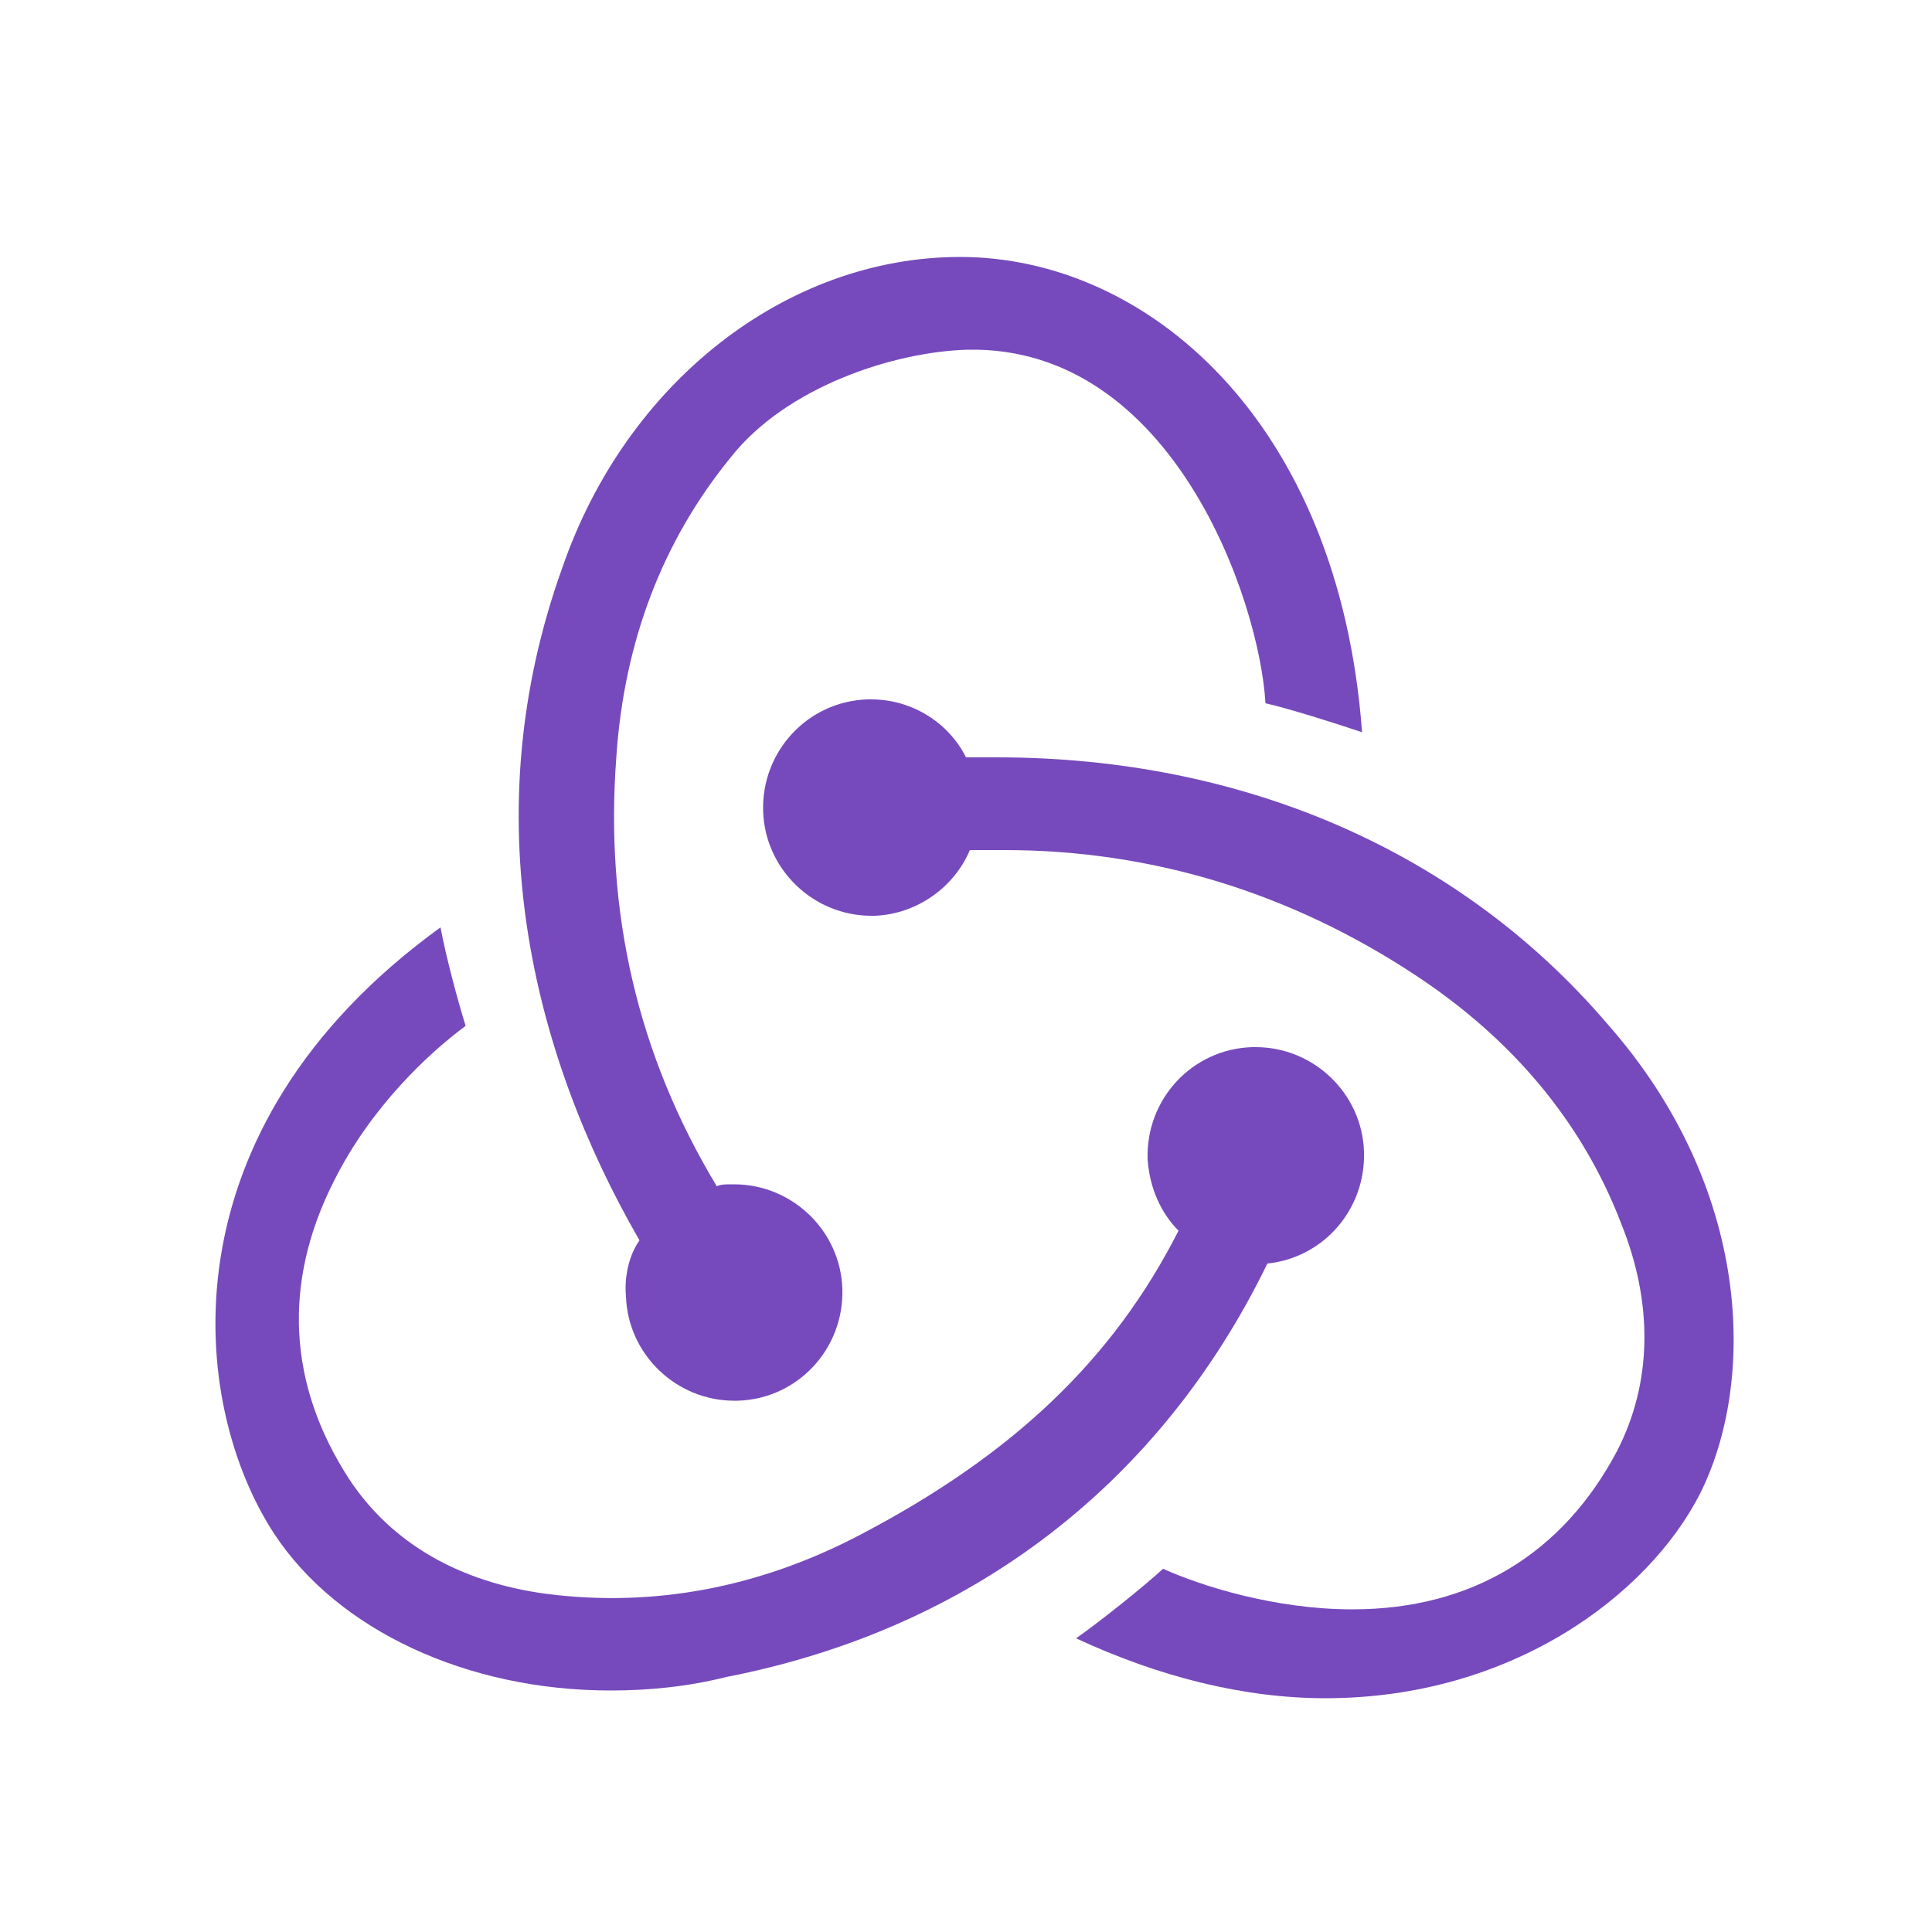
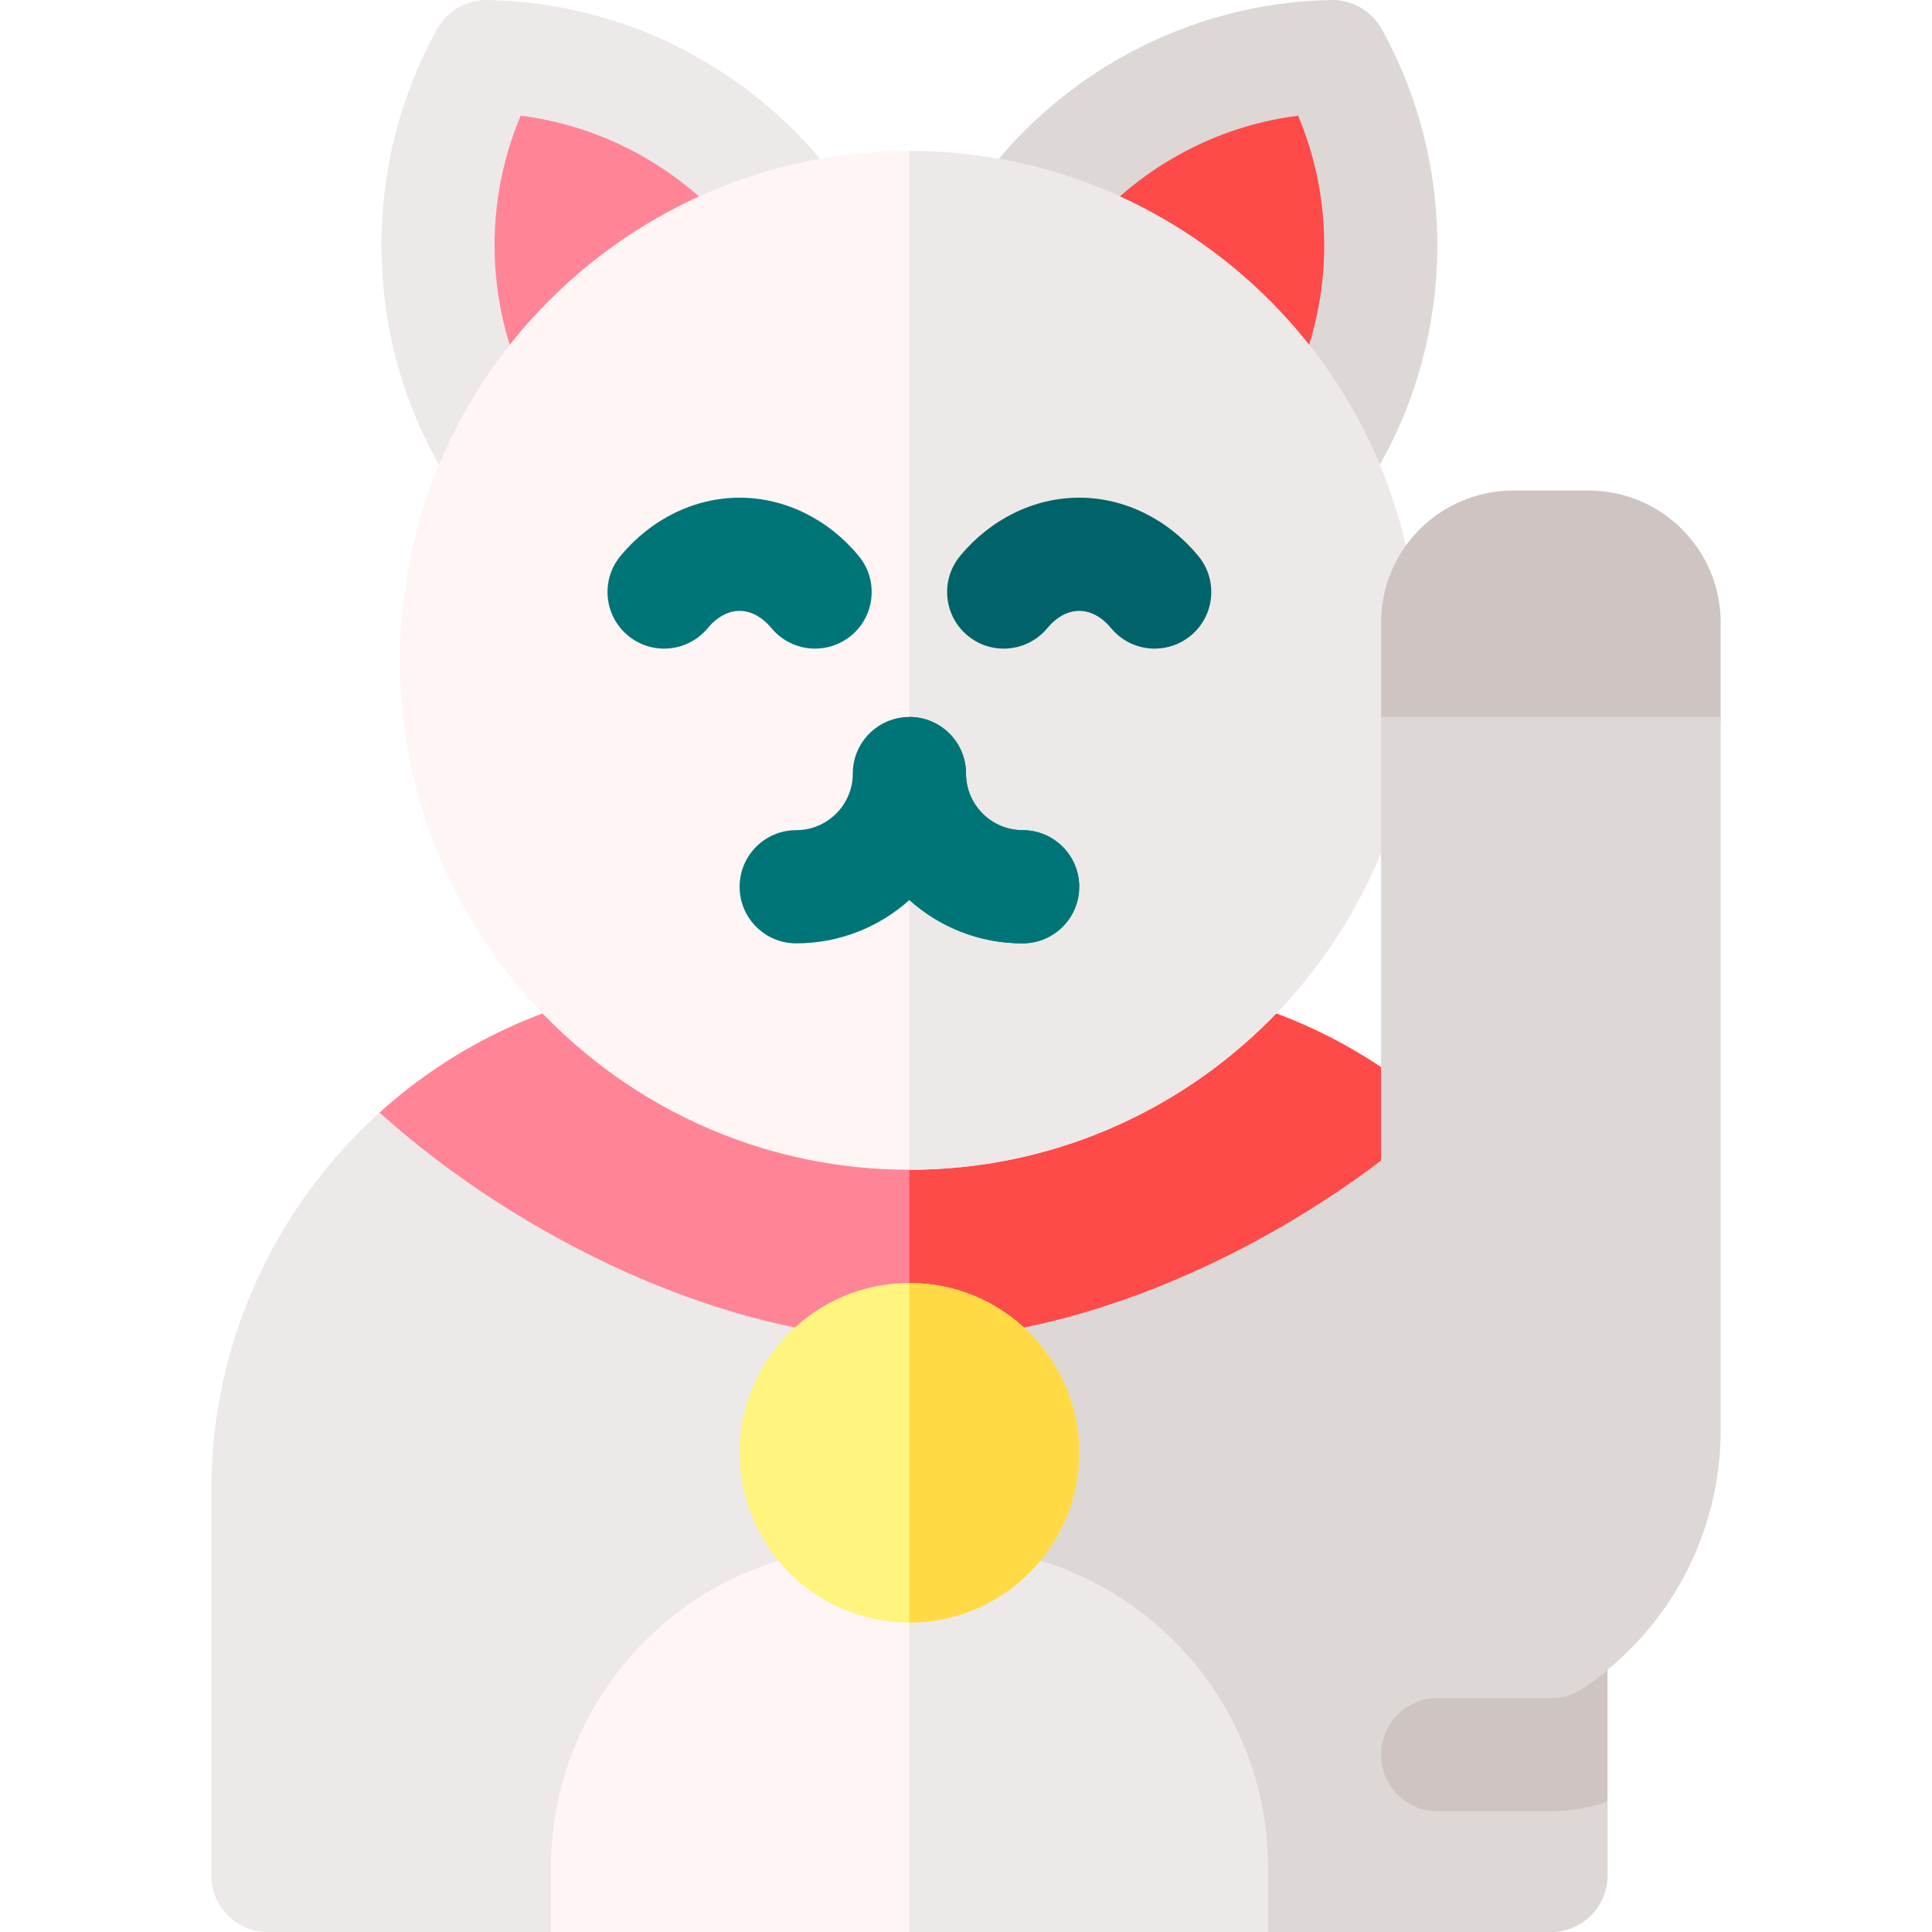
- <svg xmlns="http://www.w3.org/2000/svg" viewBox="0 0 100 100">
-   <g fill="#764ABC">
-     <path d="M65.6 65.4c2.9-.3 5.1-2.8 5-5.8-.1-3-2.6-5.4-5.6-5.4h-.2c-3.1.1-5.5 2.7-5.4 5.8.1 1.5.7 2.8 1.6 3.7-3.4 6.7-8.6 11.6-16.4 15.7-5.3 2.8-10.8 3.8-16.3 3.1-4.5-.6-8-2.6-10.2-5.9-3.2-4.9-3.5-10.2-.8-15.5 1.9-3.8 4.9-6.6 6.8-8-.4-1.3-1-3.5-1.3-5.1-14.5 10.5-13 24.7-8.6 31.4 3.3 5 10 8.1 17.4 8.1 2 0 4-.2 6-.7 12.8-2.5 22.5-10.1 28-21.4z" />
-     <path d="M83.2 53c-7.6-8.9-18.8-13.8-31.6-13.8H50c-.9-1.8-2.8-3-4.9-3h-.2c-3.1.1-5.5 2.7-5.4 5.8.1 3 2.6 5.4 5.6 5.4h.2c2.2-.1 4.1-1.5 4.9-3.4H52c7.6 0 14.8 2.2 21.3 6.5 5 3.3 8.6 7.6 10.6 12.8 1.7 4.2 1.6 8.3-.2 11.8-2.8 5.3-7.5 8.2-13.7 8.2-4 0-7.8-1.2-9.8-2.1-1.1 1-3.1 2.6-4.5 3.6 4.3 2 8.7 3.1 12.9 3.1 9.6 0 16.7-5.3 19.4-10.6 2.9-5.8 2.7-15.8-4.8-24.3z" />
-     <path d="M32.4 67.1c.1 3 2.6 5.4 5.6 5.4h.2c3.1-.1 5.5-2.7 5.4-5.8-.1-3-2.6-5.4-5.6-5.4h-.2c-.2 0-.5 0-.7.1-4.1-6.8-5.8-14.2-5.2-22.2.4-6 2.4-11.2 5.9-15.5 2.9-3.7 8.5-5.5 12.3-5.6 10.6-.2 15.1 13 15.4 18.3 1.3.3 3.5 1 5 1.5-1.2-16.2-11.2-24.6-20.8-24.6-9 0-17.3 6.5-20.6 16.1-4.6 12.8-1.6 25.1 4 34.8-.5.7-.8 1.8-.7 2.9z" />
+ <svg xmlns="http://www.w3.org/2000/svg" id="Capa_1" enable-background="new 0 0 512 512" height="512" viewBox="0 0 512 512" width="512">
+   <g>
+     <path d="m381.42 294.843h-280.84c-27.498 24.838-44.58 60.733-44.58 100.157v102c0 8.284 6.716 15 15 15h75l95-30 95 30h75c8.284 0 15-6.716 15-15v-19.573z" fill="#ece9e8" />
+     <path d="m381.42 294.843h-140.42v187.157l95 30h75c8.284 0 15-6.716 15-15v-19.573z" fill="#ddd7d5" />
+     <path d="m381.42 294.843c-19.995-18.061-45.496-30.277-73.944-33.749l-.905-.11h-131.142l-.905.11c-28.448 3.472-53.949 15.688-73.944 33.749 37.049 33.339 92.101 60.157 140.42 60.157s103.371-26.818 140.42-60.157z" fill="#ff8596" />
+     <path d="m307.477 261.095-.905-.11h-65.572v94.015c48.319 0 103.371-26.818 140.42-60.157-19.994-18.061-45.496-30.276-73.943-33.748z" fill="#ff4a4a" />
+     <path d="m411 450h-30c-8.284 0-15 6.716-15 15 0 8.284 6.716 15 15 15h30c5.156 0 10.215-.88 15-2.573v-34.909c-2.1 1.727-4.291 3.365-6.58 4.896-2.495 1.669-5.418 2.586-8.42 2.586z" fill="#cec5c2" />
+     <path d="m336 512h-190v-17c0-46.944 38.056-85 85-85h20c46.944 0 85 38.056 85 85z" fill="#fff5f5" />
+     <path d="m336 495c0-46.944-38.056-85-85-85h-10v102h95z" fill="#ece9e8" />
+     <path d="m241 430c-24.813 0-45-20.187-45-45s20.187-45 45-45 45 20.187 45 45-20.187 45-45 45z" fill="#fff47d" />
+     <path d="m241 340v90c24.813 0 45-20.187 45-45s-20.187-45-45-45z" fill="#ffda44" />
+     <path d="m348.756 122.449 3.447-5.97c18.088-31.329 18.412-69.85.854-101.478h-.001c-33.087.557-63.543 17.081-82.364 43.854" fill="#ff4a4a" />
+     <path d="m211.308 58.855c-18.821-26.772-49.277-43.297-82.364-43.854h-.001c-17.558 31.628-17.234 70.15.854 101.478l3.447 5.97" fill="#ff8596" />
+     <path d="m348.742 137.452c-2.545 0-5.123-.648-7.485-2.011-7.175-4.142-9.634-13.315-5.492-20.49l3.446-5.97c13.803-23.906 15.432-53.146 4.809-78.321-24.349 3.059-46.697 16.396-61.057 36.822-4.765 6.779-14.123 8.408-20.898 3.645-6.777-4.764-8.408-14.121-3.645-20.897 21.667-30.819 56.95-49.595 94.384-50.225 5.548-.107 10.678 2.875 13.366 7.717 20 36.026 19.626 80.574-.978 116.259l-3.445 5.969c-2.778 4.811-7.821 7.502-13.005 7.502z" fill="#ddd7d5" />
+     <path d="m133.258 137.452c-5.185 0-10.227-2.69-13.005-7.503l-3.446-5.97c-20.602-35.685-20.977-80.232-.979-116.258 2.688-4.843 7.802-7.802 13.367-7.718 37.435.63 72.718 19.406 94.385 50.225 4.764 6.777 3.133 16.133-3.645 20.897-6.777 4.765-16.133 3.134-20.898-3.645-14.359-20.426-36.708-33.764-61.056-36.822-10.623 25.174-8.995 54.415 4.807 78.32l3.447 5.971c4.142 7.175 1.683 16.349-5.492 20.49-2.361 1.364-4.941 2.013-7.485 2.013z" fill="#ece9e8" />
+     <path d="m241 310c-74.439 0-135-60.561-135-135s60.561-135 135-135 135 60.561 135 135-60.561 135-135 135z" fill="#fff5f5" />
+     <path d="m241 40v270c74.439 0 135-60.561 135-135s-60.561-135-135-135z" fill="#ece9e8" />
+     <path d="m306.008 171.892c-4.312 0-8.593-1.851-11.559-5.431-2.441-2.947-5.442-4.569-8.449-4.569s-6.008 1.623-8.449 4.569c-5.285 6.38-14.742 7.266-21.12 1.982-6.38-5.285-7.267-14.741-1.981-21.121 8.124-9.807 19.624-15.431 31.551-15.431s23.427 5.624 31.551 15.431c5.285 6.379 4.398 15.835-1.981 21.121-2.8 2.318-6.191 3.449-9.563 3.449z" fill="#006369" />
+     <g fill="#007578">
+       <path d="m216.008 171.892c-4.312 0-8.593-1.851-11.559-5.431-2.441-2.947-5.442-4.569-8.449-4.569s-6.008 1.623-8.449 4.569c-5.285 6.38-14.743 7.266-21.12 1.982-6.38-5.285-7.267-14.741-1.981-21.121 8.124-9.807 19.624-15.431 31.551-15.431s23.427 5.624 31.551 15.431c5.285 6.379 4.398 15.835-1.981 21.121-2.8 2.318-6.191 3.449-9.563 3.449z" />
+       <path d="m271 250c-11.515 0-22.033-4.347-30-11.486-7.967 7.139-18.485 11.486-30 11.486-8.284 0-15-6.716-15-15s6.716-15 15-15c8.271 0 15-6.729 15-15 0-8.284 6.716-15 15-15s15 6.716 15 15c0 8.271 6.729 15 15 15 8.284 0 15 6.716 15 15s-6.716 15-15 15z" />
+       <path d="m271 220c-8.271 0-15-6.729-15-15 0-8.284-6.716-15-15-15v48.514c7.967 7.139 18.485 11.486 30 11.486 8.284 0 15-6.716 15-15s-6.716-15-15-15z" />
+     </g>
+     <path d="m456 165c0-19.33-15.67-35-35-35h-20c-19.33 0-35 15.67-35 35v25c0 8.284 6.716 15 15 15h60c8.284 0 15-6.716 15-15z" fill="#cec5c2" />
+     <path d="m366 190v245c0 8.284 6.716 15 15 15h30c2.962 0 5.856-.876 8.32-2.52 22.968-15.312 36.68-40.933 36.68-68.536v-188.944z" fill="#ddd7d5" />
  </g>
</svg>
